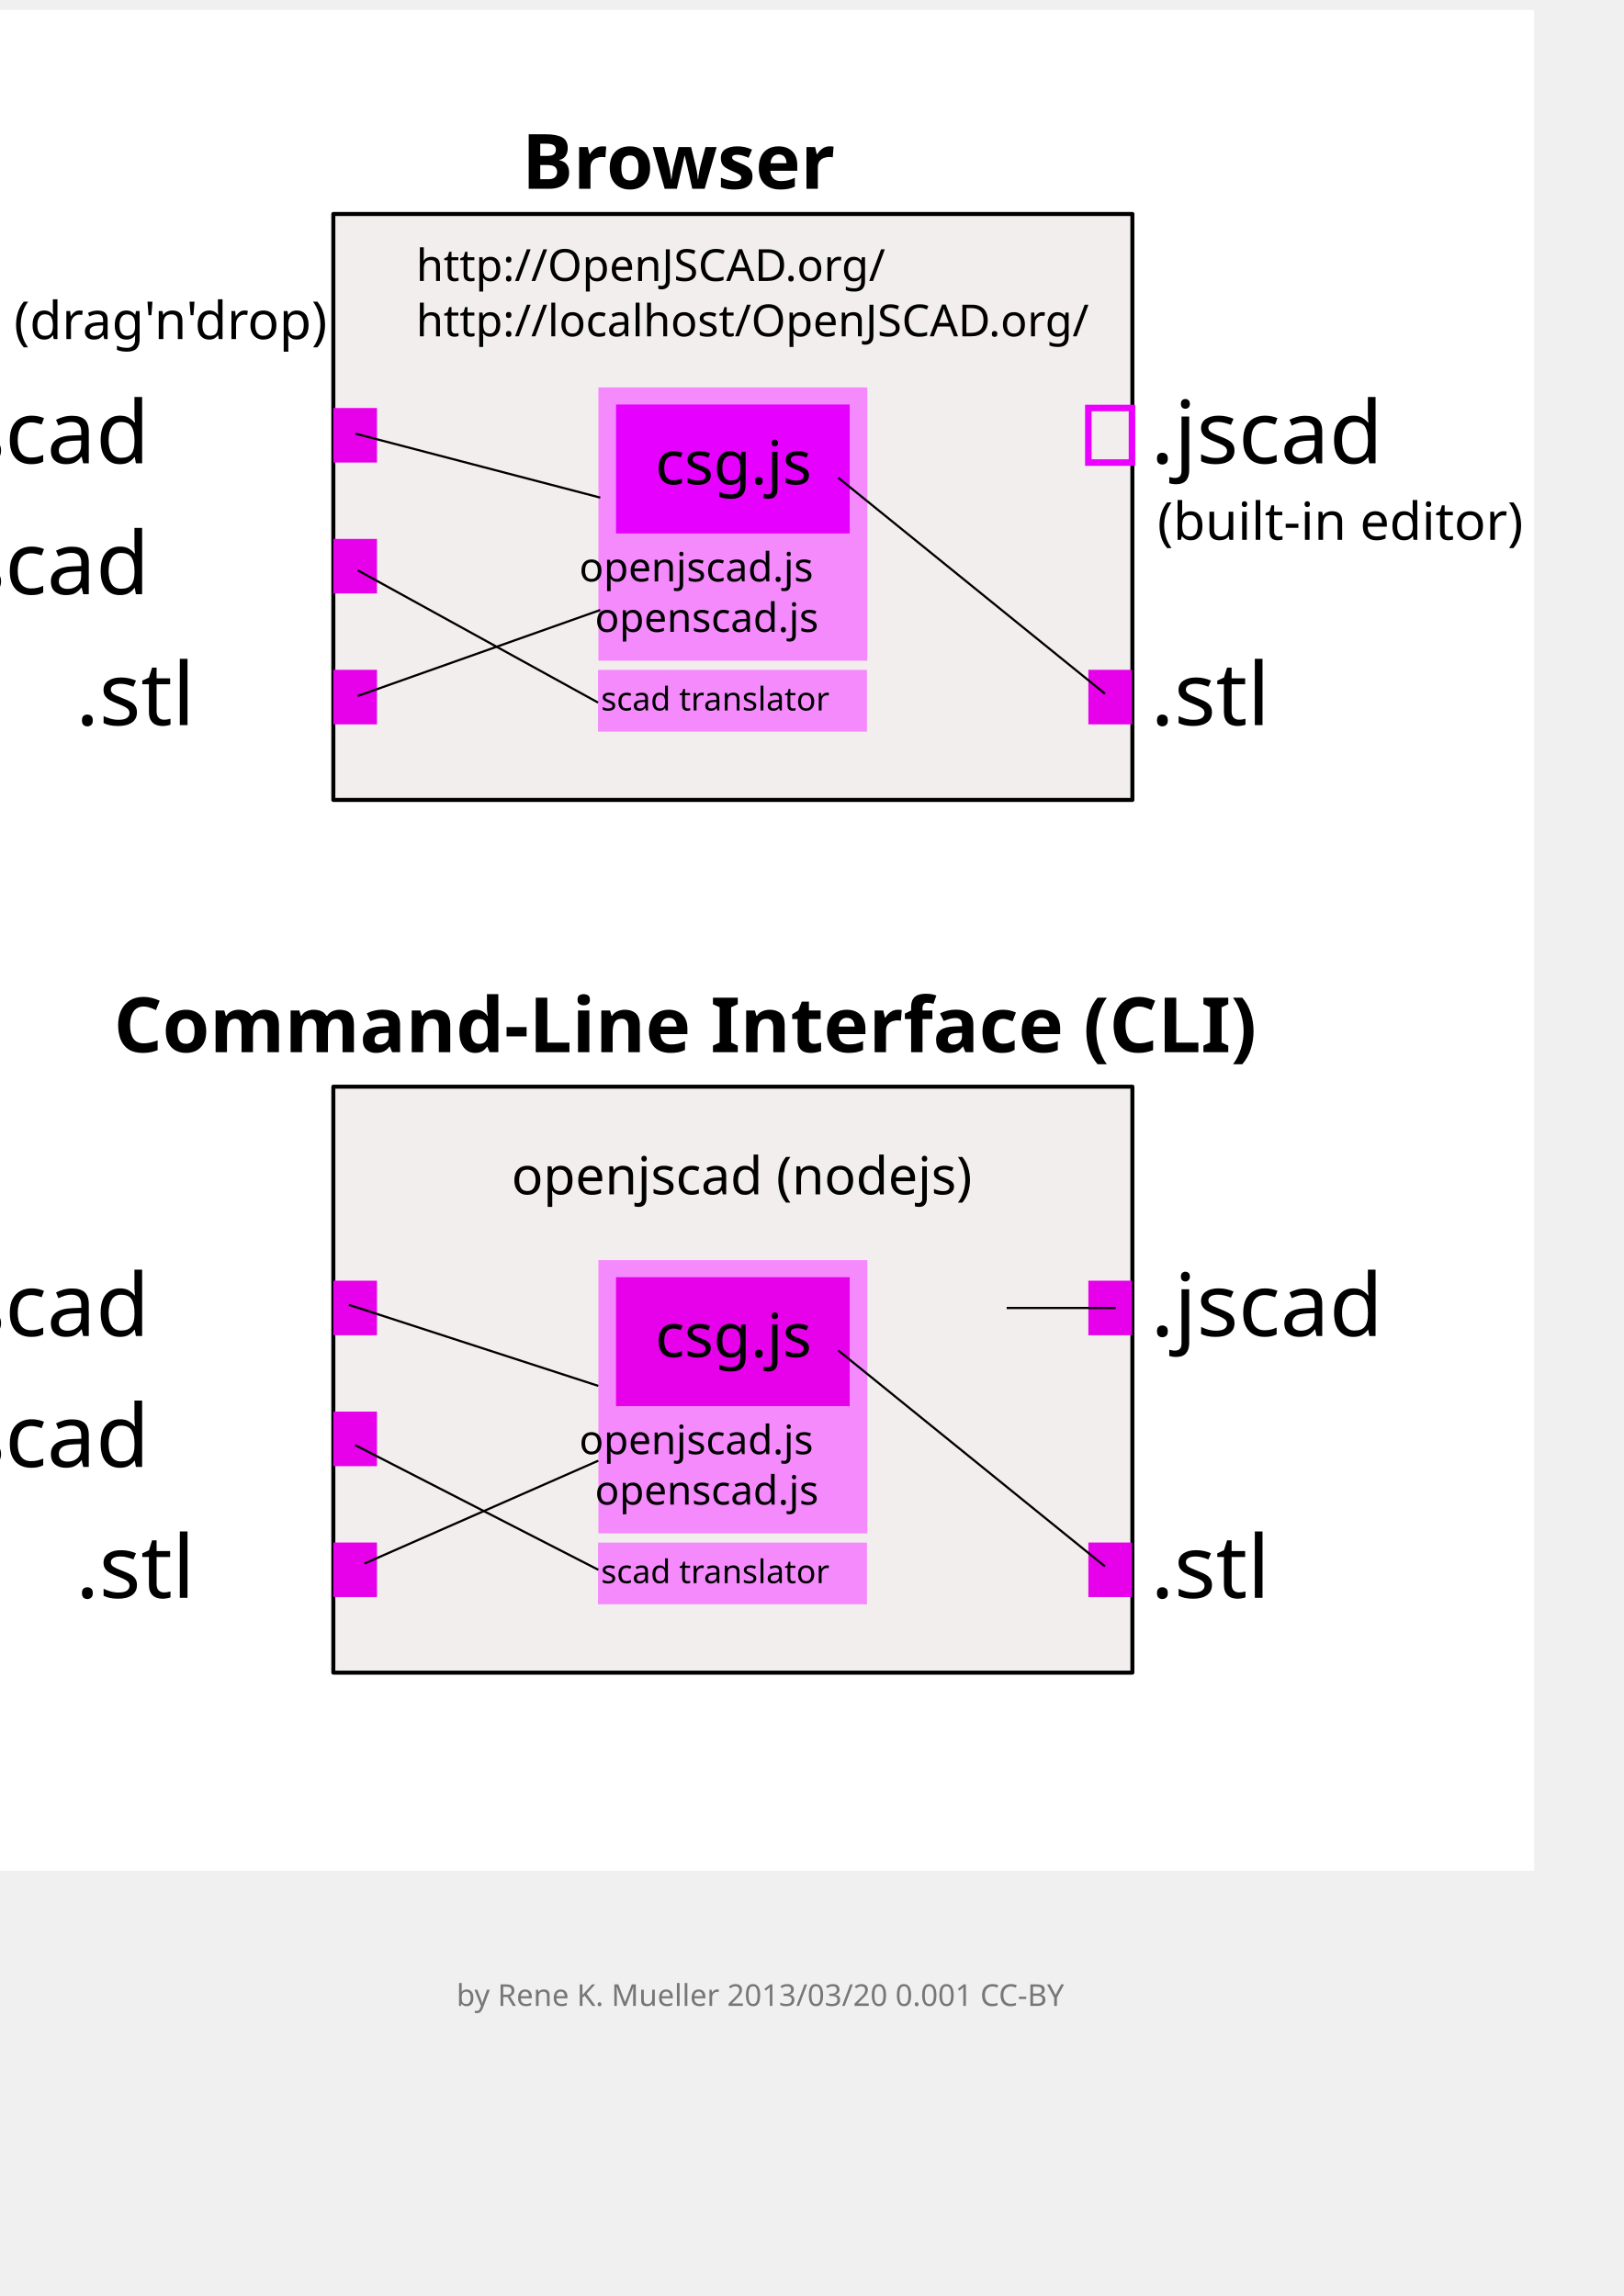
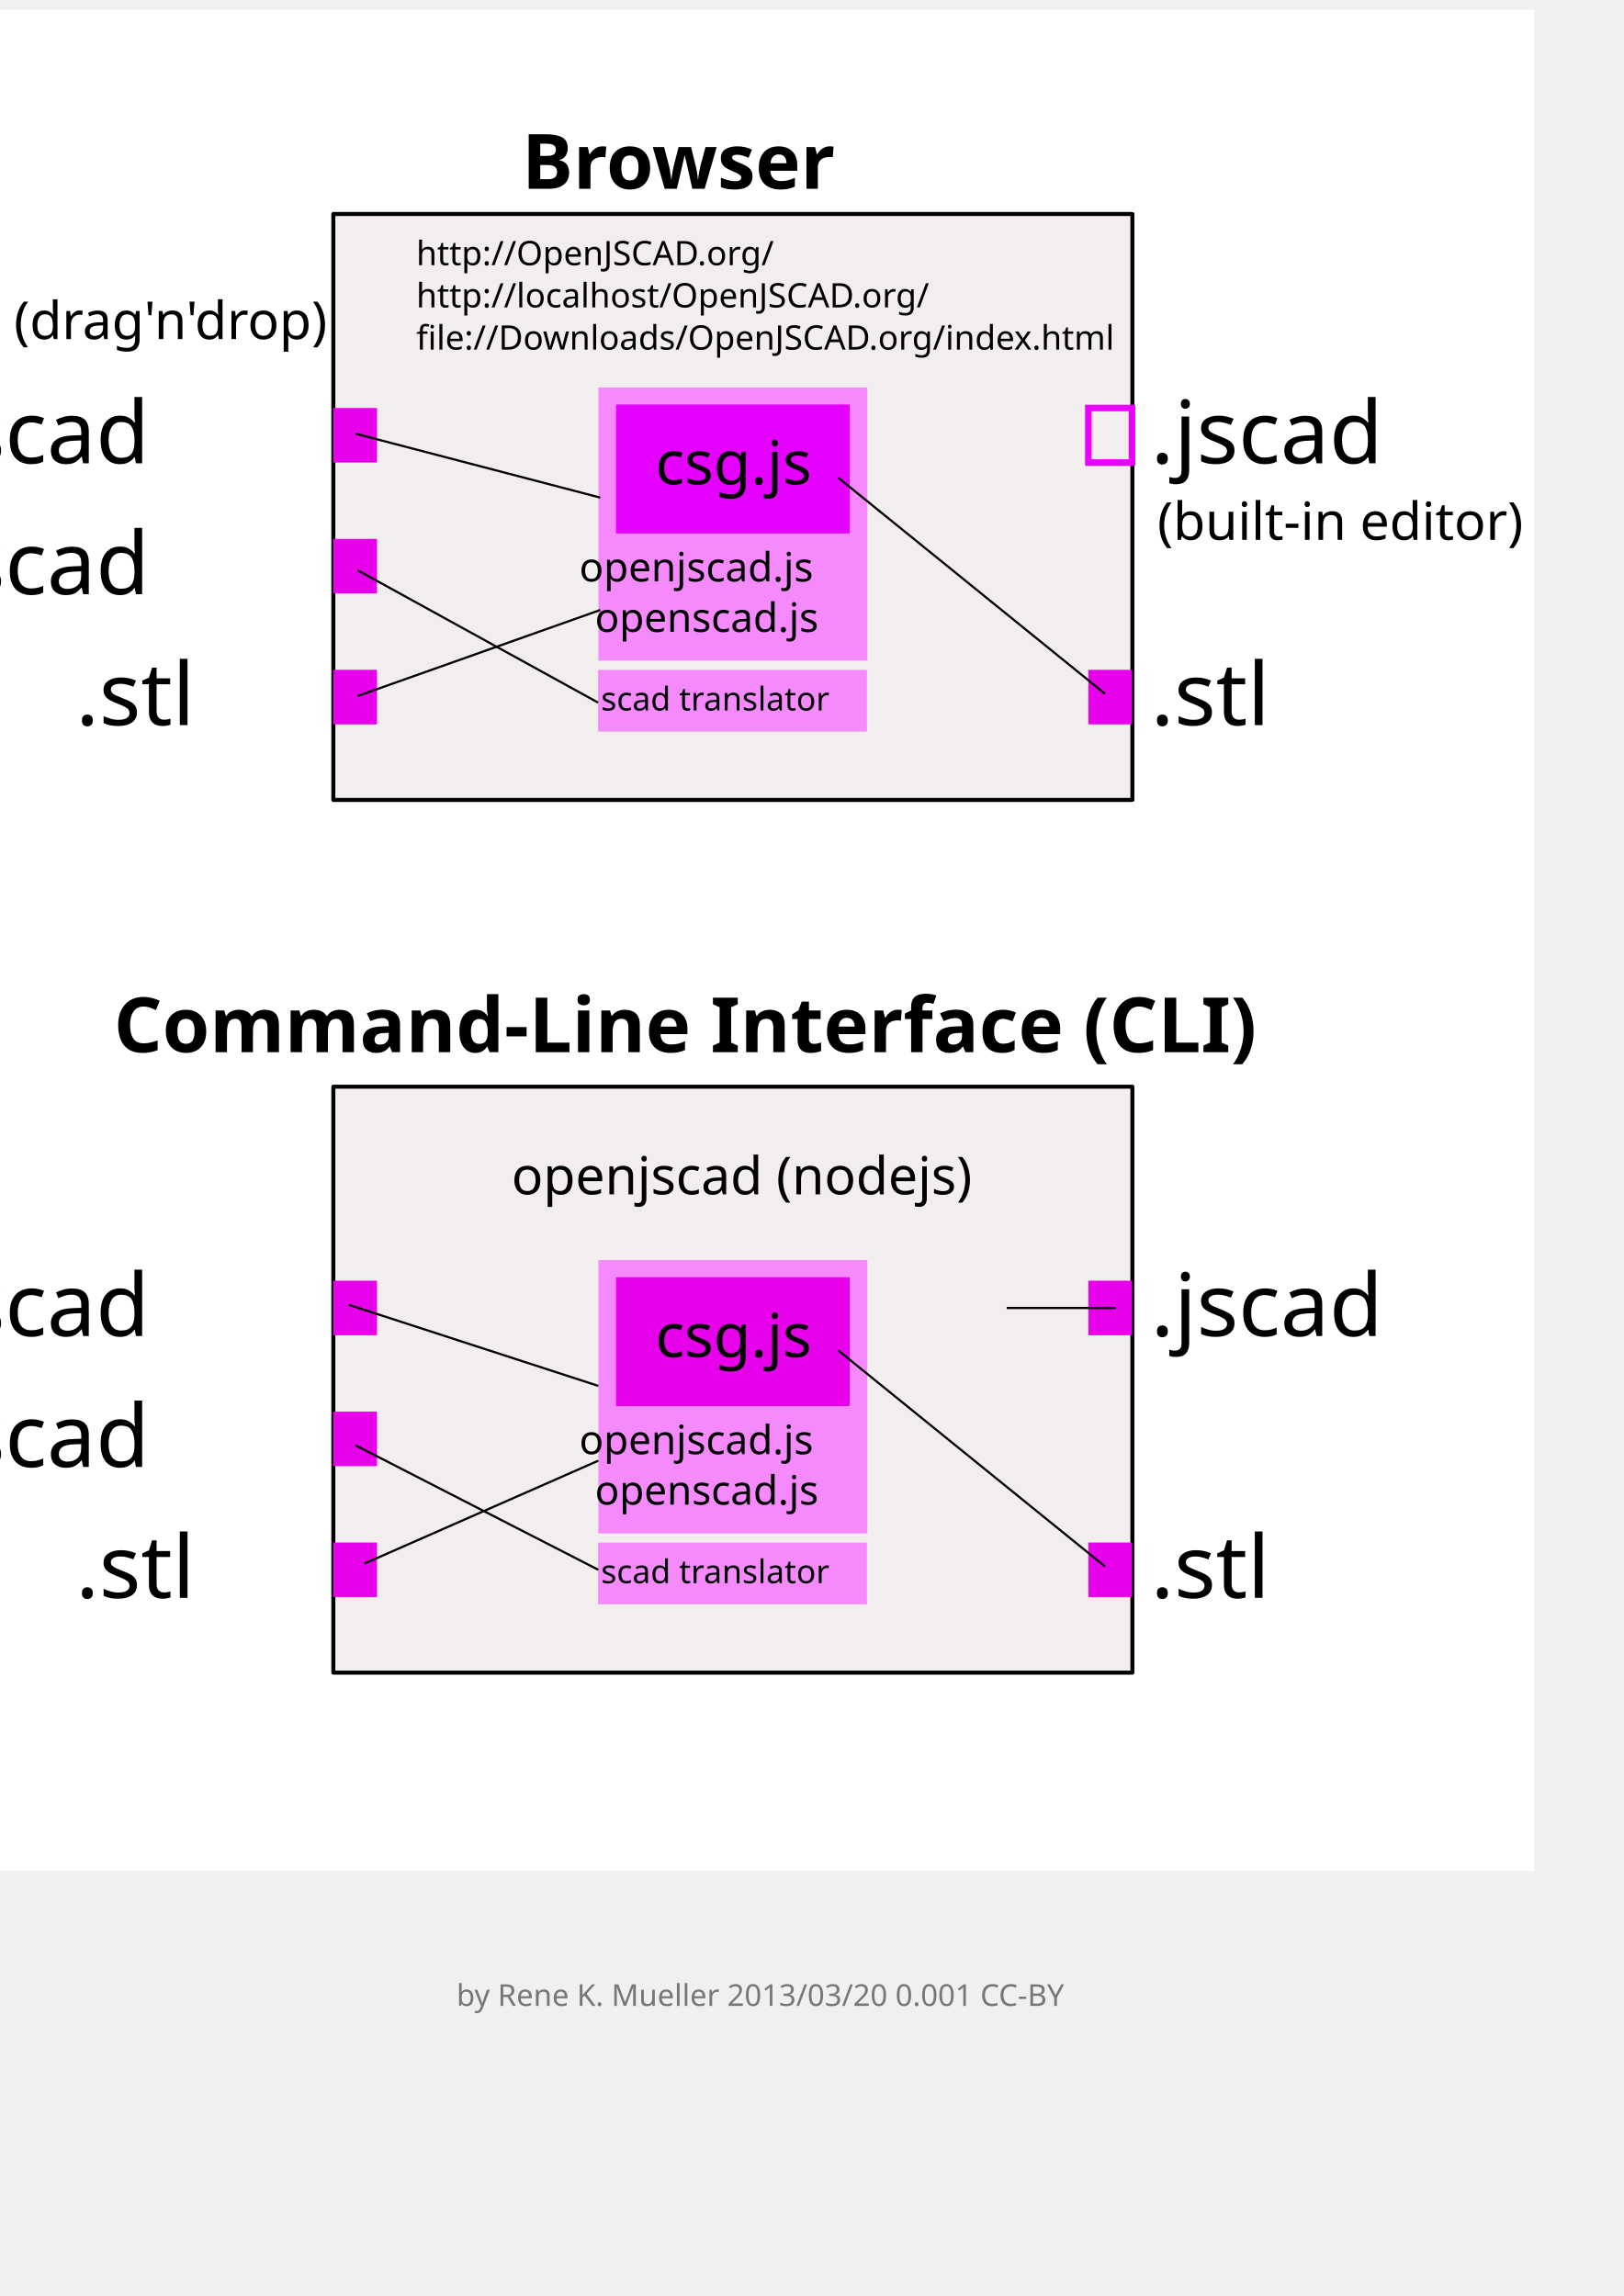
<svg xmlns="http://www.w3.org/2000/svg" width="744.094" height="1052.362" id="svg2" version="1.1">
  <defs id="defs4" />
  <g id="layer1">
    <rect style="fill:#ffffff;fill-opacity:1;stroke:none" id="rect4300" width="748.29" height="852.891" x="-45.224" y="4.542" />
    <text xml:space="preserve" style="font-size:40px;font-style:normal;font-weight:normal;line-height:125%;letter-spacing:0px;word-spacing:0px;fill:#000000;fill-opacity:1;stroke:none;font-family:Sans" x="286.883" y="306.87" id="text4128">
      <tspan id="tspan4130" x="286.883" y="306.87" />
    </text>
    <rect style="fill:#f2eeee;fill-opacity:1;stroke:#000000;stroke-width:1.836;stroke-linecap:round;stroke-linejoin:round;stroke-miterlimit:4;stroke-opacity:1;stroke-dasharray:none;stroke-dashoffset:0" id="rect3967" width="366.182" height="268.571" x="152.756" y="98.076" />
-     <text xml:space="preserve" style="font-size:20.299px;font-style:normal;font-variant:normal;font-weight:normal;font-stretch:normal;text-align:start;line-height:125%;letter-spacing:0px;word-spacing:0px;writing-mode:lr-tb;text-anchor:start;fill:#000000;fill-opacity:1;stroke:none;font-family:Sans;-inkscape-font-specification:Sans" x="190.704" y="128.771" id="text3757">
-       <tspan id="tspan3759" x="190.704" y="128.771">http://OpenJSCAD.org/</tspan>
-       <tspan x="190.704" y="154.145" id="tspan3763">http://localhost/OpenJSCAD.org/</tspan>
+     <text xml:space="preserve" style="font-size:15.476px;font-style:normal;font-variant:normal;font-weight:normal;font-stretch:normal;text-align:start;line-height:125%;letter-spacing:0px;word-spacing:0px;writing-mode:lr-tb;text-anchor:start;fill:#000000;fill-opacity:1;stroke:none;font-family:Sans;-inkscape-font-specification:Sans" x="190.748" y="121.55" id="text3757">
+       <tspan id="tspan3759" x="190.748" y="121.55">http://OpenJSCAD.org/</tspan>
+       <tspan x="190.748" y="140.895" id="tspan3763">http://localhost/OpenJSCAD.org/</tspan>
+       <tspan x="190.748" y="160.24" id="tspan3203">file://Downloads/OpenJSCAD.org/index.html</tspan>
    </text>
    <rect y="498.076" x="152.756" height="268.571" width="366.182" id="rect3778" style="fill:#f2eeee;fill-opacity:1;stroke:#000000;stroke-width:1.836;stroke-linecap:round;stroke-linejoin:round;stroke-miterlimit:4;stroke-opacity:1;stroke-dasharray:none;stroke-dashoffset:0" />
    <text xml:space="preserve" style="font-size:35px;font-style:normal;font-variant:normal;font-weight:bold;font-stretch:normal;text-align:center;line-height:125%;letter-spacing:0px;word-spacing:0px;writing-mode:lr-tb;text-anchor:middle;fill:#000000;fill-opacity:1;stroke:none;font-family:Sans;-inkscape-font-specification:Sans Bold" x="333.688" y="86.529" id="text3788">
      <tspan id="tspan3790" x="333.688" y="86.529">Browser</tspan>
    </text>
    <text xml:space="preserve" style="font-size:35px;font-style:normal;font-variant:normal;font-weight:bold;font-stretch:normal;text-align:center;line-height:125%;letter-spacing:0px;word-spacing:0px;writing-mode:lr-tb;text-anchor:middle;fill:#000000;fill-opacity:1;stroke:none;font-family:Sans;-inkscape-font-specification:Sans Bold" x="336.732" y="482.261" id="text3792">
      <tspan id="tspan3794" x="336.732" y="482.261">Command-Line Interface (CLI)</tspan>
    </text>
    <text xml:space="preserve" style="font-size:40px;font-style:normal;font-variant:normal;font-weight:normal;font-stretch:normal;text-align:end;line-height:125%;letter-spacing:0px;word-spacing:0px;writing-mode:lr-tb;text-anchor:end;fill:#000000;fill-opacity:1;stroke:none;font-family:Sans;-inkscape-font-specification:Sans" x="141.328" y="612.362" id="text3826">
      <tspan id="tspan3828" x="141.328" y="612.362">.jscad</tspan>
      <tspan x="141.328" y="662.362" id="tspan3832" />
    </text>
    <text id="text3844" y="672.362" x="141.328" style="font-size:40px;font-style:normal;font-variant:normal;font-weight:normal;font-stretch:normal;text-align:end;line-height:125%;letter-spacing:0px;word-spacing:0px;writing-mode:lr-tb;text-anchor:end;fill:#000000;fill-opacity:1;stroke:none;font-family:Sans;-inkscape-font-specification:Sans" xml:space="preserve">
      <tspan y="672.362" x="141.328" id="tspan3846">.scad</tspan>
      <tspan id="tspan3848" y="722.362" x="141.328" />
    </text>
    <text xml:space="preserve" style="font-size:40px;font-style:normal;font-variant:normal;font-weight:normal;font-stretch:normal;text-align:end;line-height:125%;letter-spacing:0px;word-spacing:0px;writing-mode:lr-tb;text-anchor:end;fill:#000000;fill-opacity:1;stroke:none;font-family:Sans;-inkscape-font-specification:Sans" x="141.328" y="732.362" id="text3850">
      <tspan x="141.328" y="732.362" id="tspan3854">.stl</tspan>
    </text>
    <text id="text3886" y="612.362" x="527.328" style="font-size:40px;font-style:normal;font-variant:normal;font-weight:normal;font-stretch:normal;text-align:start;line-height:125%;letter-spacing:0px;word-spacing:0px;writing-mode:lr-tb;text-anchor:start;fill:#000000;fill-opacity:1;stroke:none;font-family:Sans;-inkscape-font-specification:Sans" xml:space="preserve">
      <tspan y="612.362" x="527.328" id="tspan3888">.jscad</tspan>
      <tspan id="tspan3890" y="662.362" x="527.328" />
    </text>
    <text id="text3898" y="732.362" x="527.328" style="font-size:40px;font-style:normal;font-variant:normal;font-weight:normal;font-stretch:normal;text-align:start;line-height:125%;letter-spacing:0px;word-spacing:0px;writing-mode:lr-tb;text-anchor:start;fill:#000000;fill-opacity:1;stroke:none;font-family:Sans;-inkscape-font-specification:Sans" xml:space="preserve">
      <tspan id="tspan3900" y="732.362" x="527.328">.stl</tspan>
    </text>
    <rect style="fill:#e700ea;fill-opacity:1;stroke:none" id="rect3858" width="20" height="25" x="152.756" y="587.005" />
    <rect y="647.005" x="152.756" height="25" width="20" id="rect3860" style="fill:#e700ea;fill-opacity:1;stroke:none" />
    <rect style="fill:#e700ea;fill-opacity:1;stroke:none" id="rect3862" width="20" height="25" x="152.756" y="707.005" />
    <rect y="707.005" x="498.756" height="25" width="20" id="rect3870" style="fill:#e700ea;fill-opacity:1;stroke:none" />
    <rect y="587.005" x="498.756" height="25" width="20" id="rect3904" style="fill:#e700ea;fill-opacity:1;stroke:none" />
    <rect y="187.005" x="152.756" height="25" width="20" id="rect3906" style="fill:#e700ea;fill-opacity:1;stroke:none" />
    <rect style="fill:#e700ea;fill-opacity:1;stroke:none" id="rect3908" width="20" height="25" x="152.756" y="247.005" />
    <rect y="307.005" x="152.756" height="25" width="20" id="rect3910" style="fill:#e700ea;fill-opacity:1;stroke:none" />
    <text id="text3926" y="212.362" x="141.328" style="font-size:40px;font-style:normal;font-variant:normal;font-weight:normal;font-stretch:normal;text-align:end;line-height:125%;letter-spacing:0px;word-spacing:0px;writing-mode:lr-tb;text-anchor:end;fill:#000000;fill-opacity:1;stroke:none;font-family:Sans;-inkscape-font-specification:Sans" xml:space="preserve">
      <tspan y="212.362" x="141.328" id="tspan3928">.jscad</tspan>
      <tspan id="tspan3930" y="262.362" x="141.328" />
    </text>
    <text xml:space="preserve" style="font-size:40px;font-style:normal;font-variant:normal;font-weight:normal;font-stretch:normal;text-align:end;line-height:125%;letter-spacing:0px;word-spacing:0px;writing-mode:lr-tb;text-anchor:end;fill:#000000;fill-opacity:1;stroke:none;font-family:Sans;-inkscape-font-specification:Sans" x="141.328" y="272.362" id="text3932">
      <tspan id="tspan3934" x="141.328" y="272.362">.scad</tspan>
      <tspan x="141.328" y="322.362" id="tspan3936" />
    </text>
    <text id="text3938" y="332.362" x="141.328" style="font-size:40px;font-style:normal;font-variant:normal;font-weight:normal;font-stretch:normal;text-align:end;line-height:125%;letter-spacing:0px;word-spacing:0px;writing-mode:lr-tb;text-anchor:end;fill:#000000;fill-opacity:1;stroke:none;font-family:Sans;-inkscape-font-specification:Sans" xml:space="preserve">
      <tspan id="tspan3940" y="332.362" x="141.328">.stl</tspan>
    </text>
    <text xml:space="preserve" style="font-size:40px;font-style:normal;font-variant:normal;font-weight:normal;font-stretch:normal;text-align:start;line-height:125%;letter-spacing:0px;word-spacing:0px;writing-mode:lr-tb;text-anchor:start;fill:#000000;fill-opacity:1;stroke:none;font-family:Sans;-inkscape-font-specification:Sans" x="527.328" y="332.362" id="text3950">
      <tspan x="527.328" y="332.362" id="tspan3952">.stl</tspan>
    </text>
    <rect style="fill:#e700ea;fill-opacity:1;stroke:none" id="rect3954" width="20" height="25" x="498.756" y="307.005" />
    <text id="text4014" y="547.417" x="234.41" style="font-size:24px;font-style:normal;font-variant:normal;font-weight:normal;font-stretch:normal;text-align:start;line-height:125%;letter-spacing:0px;word-spacing:0px;writing-mode:lr-tb;text-anchor:start;fill:#000000;fill-opacity:1;stroke:none;font-family:Sans;-inkscape-font-specification:Sans" xml:space="preserve">
      <tspan id="tspan4018" y="547.417" x="234.41">openjscad (nodejs)</tspan>
    </text>
    <rect style="fill:#f58afd;fill-opacity:1;stroke:none" id="rect4126" width="123.239" height="125.259" x="274.228" y="177.57" />
    <rect style="fill:#e500ff;fill-opacity:1;stroke:none" id="rect4107" width="107.076" height="59.094" x="282.309" y="185.399" />
    <text xml:space="preserve" style="font-size:27.776px;font-style:normal;font-weight:normal;line-height:125%;letter-spacing:0px;word-spacing:0px;fill:#000000;fill-opacity:1;stroke:none;font-family:Sans" x="300.334" y="221.964" id="text4109">
      <tspan id="tspan4111" x="300.334" y="221.964">csg.js</tspan>
    </text>
    <text id="text4132" y="266.499" x="335.897" style="font-size:18.492px;font-style:normal;font-variant:normal;font-weight:normal;font-stretch:normal;text-align:center;line-height:125%;letter-spacing:0px;word-spacing:0px;writing-mode:lr-tb;text-anchor:middle;fill:#000000;fill-opacity:1;stroke:none;font-family:Sans;-inkscape-font-specification:Sans" xml:space="preserve">
      <tspan y="266.499" x="335.897" id="tspan4134">openjscad.js</tspan>
      <tspan y="289.614" x="335.897" id="tspan4138">openscad.js</tspan>
    </text>
    <rect style="fill:#f58afd;fill-opacity:1;stroke:none" id="rect4158" width="123.239" height="28.284" x="274.069" y="307.052" />
    <text xml:space="preserve" style="font-size:14.942px;font-style:normal;font-variant:normal;font-weight:normal;font-stretch:normal;text-align:center;line-height:125%;letter-spacing:0px;word-spacing:0px;writing-mode:lr-tb;text-anchor:middle;fill:#000000;fill-opacity:1;stroke:none;font-family:Sans;-inkscape-font-specification:Sans" x="337.489" y="325.635" id="text4160">
      <tspan id="tspan4164" x="337.489" y="325.635">scad translator</tspan>
    </text>
    <path style="fill:none;stroke:#000000;stroke-width:1px;stroke-linecap:butt;stroke-linejoin:miter;stroke-opacity:1" d="M 163.962,318.991 275.079,279.595" id="path4168" />
    <path style="fill:none;stroke:#000000;stroke-width:1px;stroke-linecap:butt;stroke-linejoin:miter;stroke-opacity:1" d="m 162.952,198.783 112.127,29.294 0,0" id="path4170" />
    <path style="fill:none;stroke:#000000;stroke-width:1px;stroke-linecap:butt;stroke-linejoin:miter;stroke-opacity:1" d="m 163.962,261.413 110.107,60.609" id="path4172" />
    <path style="fill:none;stroke:#000000;stroke-width:1px;stroke-linecap:butt;stroke-linejoin:miter;stroke-opacity:1" d="m 384.176,218.986 122.228,98.995" id="path4187" />
    <rect y="577.57" x="274.228" height="125.259" width="123.239" id="rect4222" style="fill:#f58afd;fill-opacity:1;stroke:none" />
    <rect y="585.399" x="282.309" height="59.094" width="107.076" id="rect4224" style="fill:#e700ea;fill-opacity:1;stroke:none" />
    <text id="text4226" y="621.964" x="300.334" style="font-size:27.776px;font-style:normal;font-weight:normal;line-height:125%;letter-spacing:0px;word-spacing:0px;fill:#000000;fill-opacity:1;stroke:none;font-family:Sans" xml:space="preserve">
      <tspan y="621.964" x="300.334" id="tspan4228">csg.js</tspan>
    </text>
    <text xml:space="preserve" style="font-size:18.492px;font-style:normal;font-variant:normal;font-weight:normal;font-stretch:normal;text-align:center;line-height:125%;letter-spacing:0px;word-spacing:0px;writing-mode:lr-tb;text-anchor:middle;fill:#000000;fill-opacity:1;stroke:none;font-family:Sans;-inkscape-font-specification:Sans" x="335.897" y="666.499" id="text4230">
      <tspan id="tspan4232" x="335.897" y="666.499">openjscad.js</tspan>
      <tspan id="tspan4234" x="335.897" y="689.614">openscad.js</tspan>
    </text>
    <rect y="707.052" x="274.069" height="28.284" width="123.239" id="rect4236" style="fill:#f58afd;fill-opacity:1;stroke:none" />
    <text id="text4238" y="725.635" x="337.489" style="font-size:14.942px;font-style:normal;font-variant:normal;font-weight:normal;font-stretch:normal;text-align:center;line-height:125%;letter-spacing:0px;word-spacing:0px;writing-mode:lr-tb;text-anchor:middle;fill:#000000;fill-opacity:1;stroke:none;font-family:Sans;-inkscape-font-specification:Sans" xml:space="preserve">
      <tspan y="725.635" x="337.489" id="tspan4240">scad translator</tspan>
    </text>
    <path style="fill:none;stroke:#000000;stroke-width:1px;stroke-linecap:butt;stroke-linejoin:miter;stroke-opacity:1" d="m 159.899,598.076 114.286,37.143" id="path4242" />
    <path style="fill:none;stroke:#000000;stroke-width:1px;stroke-linecap:butt;stroke-linejoin:miter;stroke-opacity:1" d="m 162.756,662.362 111.429,57.143" id="path4244" />
    <path style="fill:none;stroke:#000000;stroke-width:1px;stroke-linecap:butt;stroke-linejoin:miter;stroke-opacity:1" d="M 167.042,716.648 274.185,669.505" id="path4246" />
    <path style="fill:none;stroke:#000000;stroke-width:1px;stroke-linecap:butt;stroke-linejoin:miter;stroke-opacity:1" d="m 461.328,599.505 50,0" id="path4252" />
    <text xml:space="preserve" style="font-size:40px;font-style:normal;font-variant:normal;font-weight:normal;font-stretch:normal;text-align:start;line-height:125%;letter-spacing:0px;word-spacing:0px;writing-mode:lr-tb;text-anchor:start;fill:#000000;fill-opacity:1;stroke:none;font-family:Sans;-inkscape-font-specification:Sans" x="527.328" y="212.362" id="text4258">
      <tspan id="tspan4260" x="527.328" y="212.362">.jscad</tspan>
      <tspan x="527.328" y="262.362" id="tspan4262" />
    </text>
    <text xml:space="preserve" style="font-size:24px;font-style:normal;font-variant:normal;font-weight:normal;font-stretch:normal;text-align:start;line-height:125%;letter-spacing:0px;word-spacing:0px;writing-mode:lr-tb;text-anchor:start;fill:#000000;fill-opacity:1;stroke:none;font-family:Sans;-inkscape-font-specification:Sans" x="530.41" y="247.417" id="text4264">
      <tspan x="530.41" y="247.417" id="tspan4266">(built-in editor)</tspan>
    </text>
    <text id="text4268" y="155.417" x="6.41" style="font-size:24px;font-style:normal;font-variant:normal;font-weight:normal;font-stretch:normal;text-align:start;line-height:125%;letter-spacing:0px;word-spacing:0px;writing-mode:lr-tb;text-anchor:start;fill:#000000;fill-opacity:1;stroke:none;font-family:Sans;-inkscape-font-specification:Sans" xml:space="preserve">
      <tspan id="tspan4270" y="155.417" x="6.41">(drag'n'drop)</tspan>
    </text>
    <rect style="fill:none;stroke:#eb00ff;stroke-width:3;stroke-miterlimit:4;stroke-opacity:1;stroke-dasharray:none" id="rect4285" width="20" height="25" x="498.756" y="187.005" />
    <text xml:space="preserve" style="font-size:13.812px;font-style:normal;font-weight:normal;line-height:125%;letter-spacing:0px;word-spacing:0px;opacity:0.505;fill:#000000;fill-opacity:1;stroke:none;font-family:Sans" x="209.199" y="919.392" id="text4302">
      <tspan id="tspan4304" x="209.199" y="919.392">by Rene K. Mueller 2013/03/20 0.001 CC-BY</tspan>
    </text>
    <path id="path4489" d="m 384.176,618.986 122.228,98.995" style="fill:none;stroke:#000000;stroke-width:1px;stroke-linecap:butt;stroke-linejoin:miter;stroke-opacity:1" />
  </g>
</svg>
